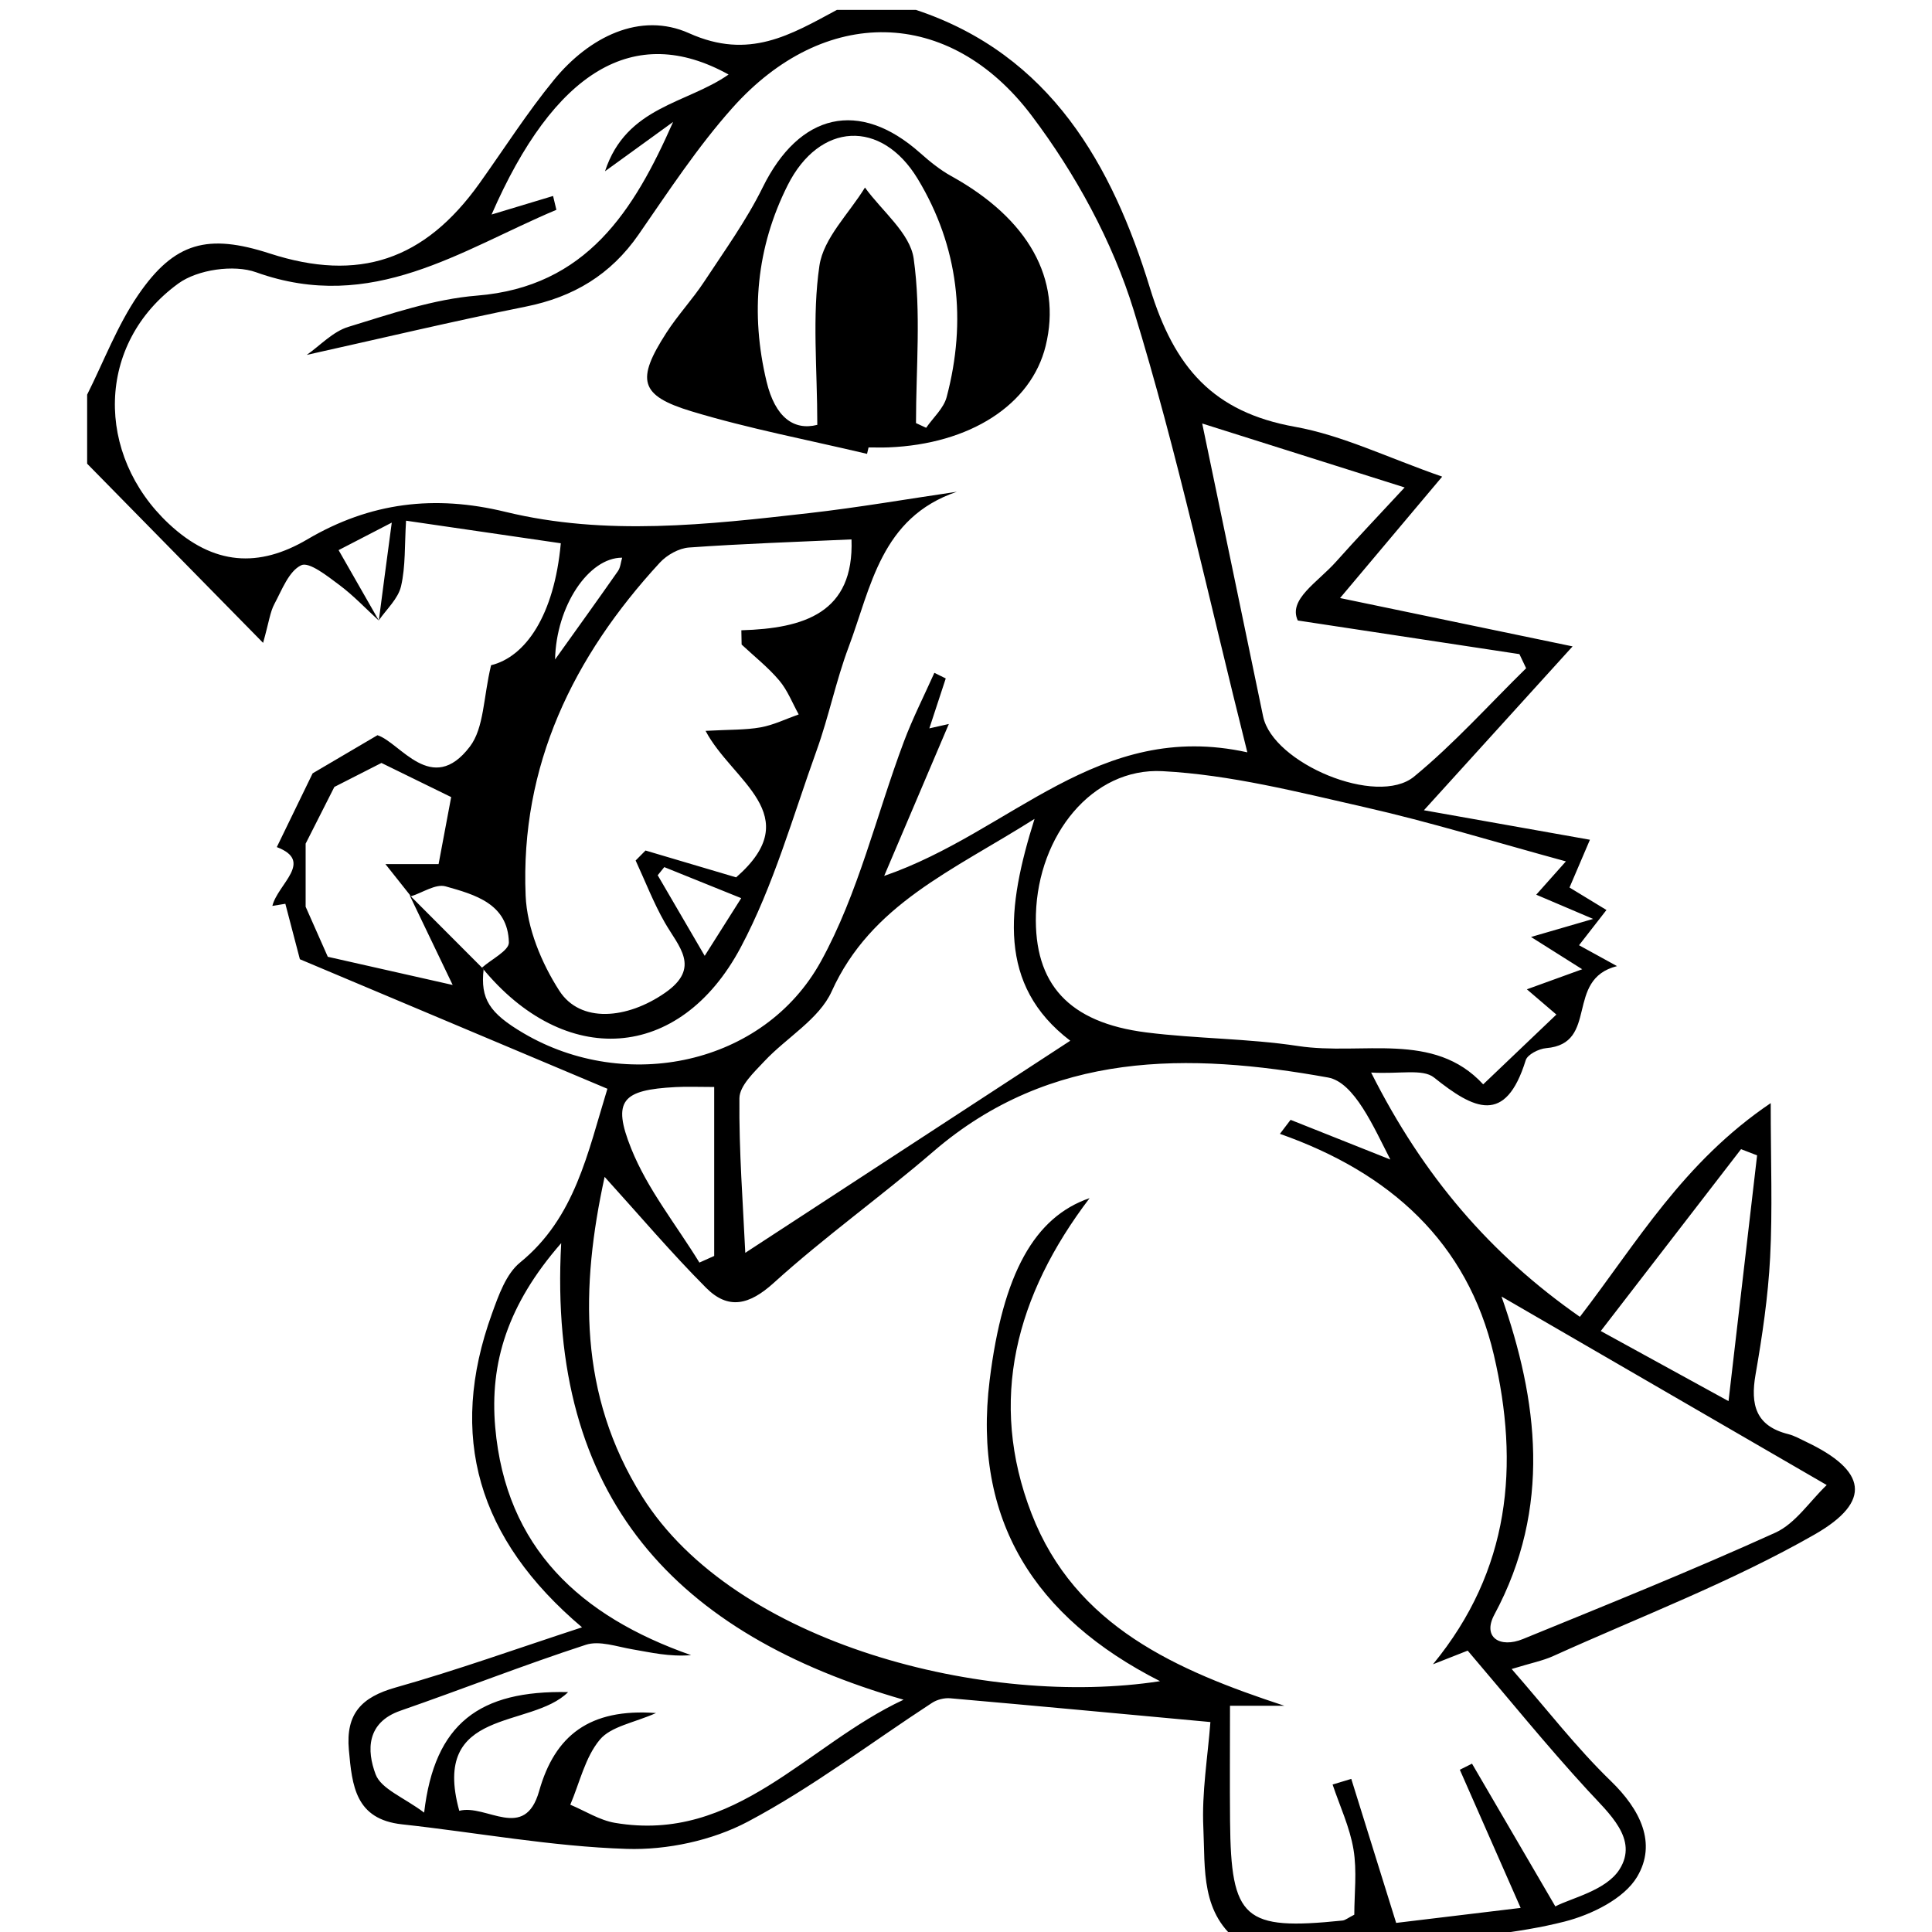
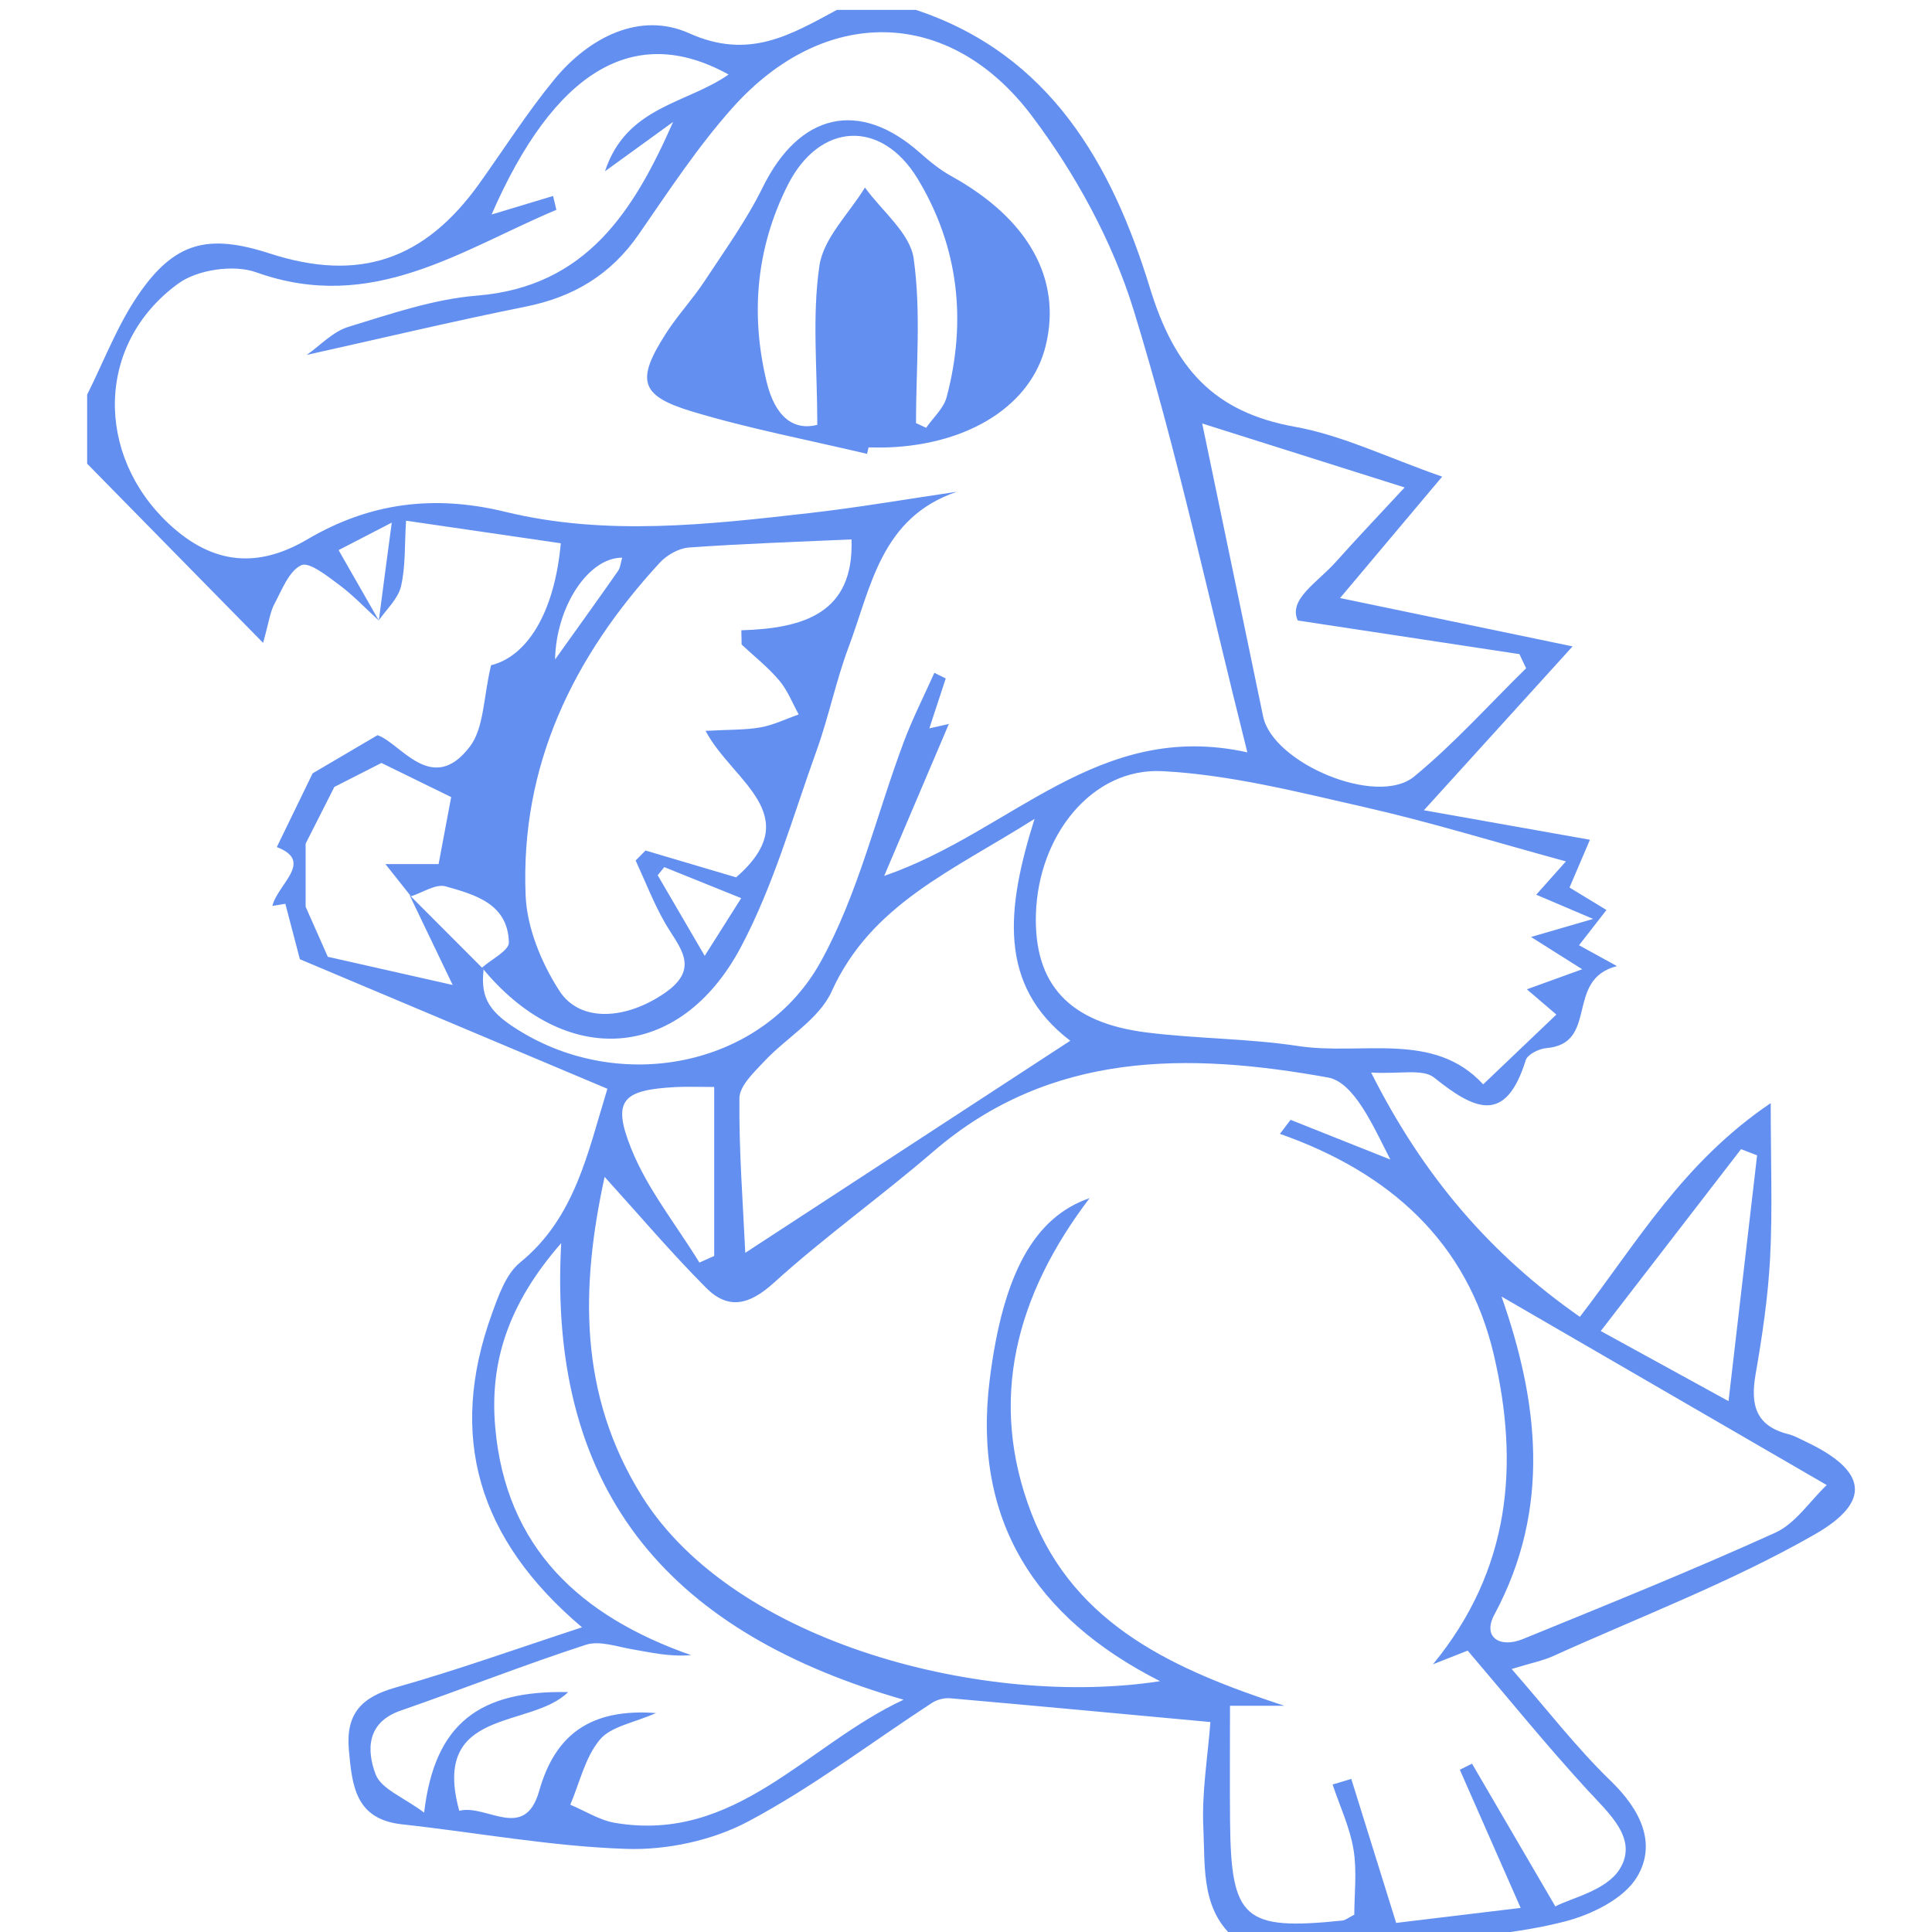
<svg xmlns="http://www.w3.org/2000/svg" version="1.1" id="Layer_1" x="0px" y="0px" width="200px" height="200px" viewBox="0 0 200 200" enable-background="new 0 0 200 200" xml:space="preserve">
  <g>
    <path fill="none" d="M94.812,1.021c32.974,0,65.948,0,98.995,0c0,66.726,0,133.452,0.001,200.178c-15.635,0-31.271,0-46.909,0   c5.035-0.709,10.17-1.029,15.067-2.28c2.779-0.71,6.152-2.357,7.506-4.628c2.074-3.479,0.326-6.975-2.721-9.925   c-3.557-3.444-6.607-7.41-10.264-11.592c2.068-0.633,3.235-0.858,4.29-1.335c9.074-4.104,18.465-7.667,27.075-12.592   c6.034-3.452,5.32-6.645-0.862-9.582c-0.613-0.291-1.22-0.643-1.87-0.806c-3.369-0.844-3.929-3.042-3.387-6.157   c0.699-4.013,1.3-8.07,1.511-12.131c0.256-4.932,0.061-9.886,0.061-15.978c-9.076,6.134-13.838,14.435-19.755,22.124   c-9.27-6.473-16.214-14.56-21.61-25.288c2.952,0.174,5.343-0.42,6.512,0.515c4.122,3.297,7.398,4.968,9.49-1.789   c0.185-0.596,1.358-1.188,2.118-1.252c5.53-0.465,1.868-7.111,7.333-8.493c-2.021-1.11-3.03-1.665-3.931-2.16   c1.151-1.479,1.936-2.487,2.839-3.648c-1.533-0.934-2.753-1.675-3.824-2.328c0.777-1.819,1.401-3.277,2.113-4.944   c-5.798-1.03-11.071-1.968-17.186-3.054c5.503-6.065,10.08-11.11,15.391-16.963c-8.739-1.816-16.113-3.35-24.071-5.005   c3.548-4.217,6.76-8.036,10.571-12.567c-5.679-1.979-10.33-4.278-15.235-5.159c-8.476-1.522-12.485-6.115-15.018-14.372   C115.155,17.139,108.768,5.65,94.812,1.021z" />
    <path fill-rule="evenodd" clip-rule="evenodd" fill="none" d="M128.516,201.199c-39.757,0-79.514,0-119.494,0   c0-51.066,0-102.132,0-153.197c5.859,5.965,11.718,11.932,18.215,18.547c0.615-2.189,0.724-3.194,1.167-4.02   c0.786-1.465,1.498-3.407,2.779-4.015c0.82-0.388,2.709,1.121,3.932,2.031c1.474,1.096,2.75,2.458,4.112,3.705l0.001-0.016   c0.793-1.176,1.988-2.258,2.288-3.548c0.478-2.055,0.36-4.248,0.52-6.786c5.784,0.844,10.918,1.593,16.019,2.337   c-0.679,7.471-3.658,11.757-7.218,12.625c-0.807,3.34-0.717,6.486-2.201,8.431c-3.932,5.154-7.207-0.441-9.56-1.186   c-2.939,1.729-5.001,2.941-6.712,3.948c-1.172,2.414-2.309,4.753-3.708,7.633c3.878,1.48,0.108,3.799-0.46,6.089   c0.448-0.074,0.896-0.146,1.344-0.22c0.625,2.389,1.252,4.777,1.504,5.74c10.984,4.627,21.436,9.029,31.835,13.41   c-2.047,6.641-3.337,13.345-9.04,17.986c-1.453,1.182-2.227,3.403-2.91,5.292c-4.585,12.662-1.491,23.325,9.324,32.473   c-6.78,2.218-12.975,4.447-19.296,6.229c-3.53,0.996-5.178,2.708-4.841,6.457c0.335,3.733,0.68,7.183,5.503,7.709   c7.757,0.847,15.486,2.294,23.257,2.542c4.183,0.134,8.866-0.871,12.548-2.824c6.657-3.528,12.725-8.166,19.067-12.297   c0.516-0.335,1.263-0.524,1.876-0.471c8.905,0.782,17.806,1.617,26.934,2.46c-0.269,3.577-0.905,7.286-0.729,10.956   C124.775,193.48,124.253,198.191,128.516,201.199z" />
-     <path fill-rule="evenodd" clip-rule="evenodd" d="M39.226,64.25c-1.362-1.247-2.638-2.609-4.112-3.705   c-1.223-0.91-3.112-2.419-3.932-2.031c-1.281,0.607-1.993,2.549-2.779,4.015c-0.443,0.826-0.552,1.831-1.167,4.02   C20.739,59.934,14.88,53.967,9.021,48.002c0-2.383,0-4.767,0-7.149c1.735-3.458,3.119-7.156,5.285-10.32   c3.759-5.493,7.226-6.364,13.621-4.292c9.209,2.983,16.014,0.709,21.703-7.255c2.562-3.588,4.938-7.326,7.726-10.727   c3.613-4.408,8.901-7.1,13.986-4.816c6.215,2.79,10.503,0.155,15.299-2.421c2.724,0,5.447,0,8.17,0   c13.956,4.629,20.344,16.118,24.23,28.789c2.532,8.257,6.542,12.85,15.018,14.372c4.905,0.881,9.557,3.18,15.235,5.159   c-3.812,4.531-7.023,8.35-10.571,12.567c7.958,1.655,15.332,3.188,24.071,5.005c-5.311,5.854-9.888,10.898-15.391,16.963   c6.114,1.086,11.388,2.024,17.186,3.054c-0.712,1.667-1.336,3.125-2.113,4.944c1.071,0.652,2.291,1.394,3.824,2.328   c-0.903,1.161-1.688,2.169-2.839,3.648c0.9,0.495,1.91,1.05,3.931,2.16c-5.465,1.382-1.803,8.028-7.333,8.493   c-0.76,0.063-1.934,0.656-2.118,1.252c-2.092,6.757-5.368,5.086-9.49,1.789c-1.169-0.935-3.56-0.341-6.512-0.515   c5.396,10.729,12.341,18.815,21.61,25.288c5.917-7.689,10.679-15.99,19.755-22.124c0,6.092,0.195,11.046-0.061,15.978   c-0.211,4.061-0.812,8.118-1.511,12.131c-0.542,3.115,0.018,5.313,3.387,6.157c0.65,0.163,1.257,0.515,1.87,0.806   c6.183,2.938,6.896,6.13,0.862,9.582c-8.61,4.925-18.001,8.487-27.075,12.592c-1.055,0.477-2.222,0.702-4.29,1.335   c3.656,4.182,6.707,8.147,10.264,11.592c3.047,2.95,4.795,6.446,2.721,9.925c-1.354,2.271-4.727,3.918-7.506,4.628   c-4.897,1.251-10.032,1.571-15.067,2.28c-6.128,0-12.256,0-18.383,0c-4.263-3.008-3.74-7.719-3.944-11.979   c-0.176-3.67,0.461-7.379,0.729-10.956c-9.128-0.843-18.028-1.678-26.934-2.46c-0.613-0.054-1.36,0.136-1.876,0.471   c-6.342,4.131-12.41,8.769-19.067,12.297c-3.683,1.953-8.366,2.958-12.548,2.824c-7.771-0.248-15.5-1.695-23.257-2.542   c-4.823-0.526-5.168-3.976-5.503-7.709c-0.336-3.749,1.312-5.461,4.841-6.457c6.321-1.782,12.517-4.012,19.296-6.229   c-10.815-9.147-13.91-19.811-9.324-32.473c0.684-1.889,1.458-4.11,2.91-5.292c5.703-4.642,6.993-11.346,9.04-17.986   c-10.399-4.381-20.851-8.783-31.835-13.41c-0.252-0.962-0.879-3.351-1.504-5.74c-0.448,0.074-0.896,0.146-1.344,0.22   c0.569-2.29,4.338-4.609,0.46-6.089c1.399-2.879,2.536-5.219,3.708-7.633c1.711-1.006,3.773-2.219,6.712-3.948   c2.353,0.745,5.628,6.34,9.56,1.186c1.484-1.945,1.394-5.091,2.201-8.431c3.561-0.869,6.54-5.154,7.218-12.625   c-5.1-0.744-10.234-1.493-16.019-2.337c-0.16,2.538-0.042,4.731-0.52,6.786c-0.3,1.29-1.495,2.372-2.297,3.524   c0.383-2.96,0.774-5.896,1.337-10.111c-2.799,1.448-4.125,2.135-5.503,2.847C36.628,59.703,37.927,61.977,39.226,64.25z    M42.545,92.787c-0.706-0.89-1.41-1.778-2.644-3.334c2.569,0,4,0,5.501,0c0.462-2.464,0.891-4.744,1.303-6.939   c-2.832-1.385-5.36-2.623-7.218-3.533c-2.112,1.076-3.693,1.881-4.875,2.483c-1.064,2.102-2.084,4.115-2.973,5.871   c0,1.935,0,3.924,0,6.529c0.487,1.101,1.333,3.011,2.295,5.182c3.495,0.789,7.51,1.696,12.927,2.918   c-1.829-3.807-3.153-6.562-4.465-9.308c2.557,2.562,5.113,5.122,7.668,7.683c-0.342,3.059,0.576,4.527,4.135,6.62   c10.584,6.225,24.856,3.31,30.777-7.427c3.875-7.024,5.74-15.15,8.591-22.75c0.912-2.43,2.097-4.758,3.158-7.131   c0.393,0.193,0.786,0.387,1.179,0.581c-0.535,1.628-1.071,3.258-1.699,5.169c1.253-0.282,1.911-0.43,2.019-0.454   c-2.105,4.947-4.208,9.885-6.694,15.727c13.207-4.55,22.123-16.209,37.594-12.792c-4.008-15.929-7.231-31.038-11.759-45.746   c-2.2-7.146-6.031-14.15-10.55-20.143C98.254,0.632,85.287,0.55,75.818,11.17c-3.604,4.042-6.613,8.637-9.709,13.107   c-2.887,4.167-6.748,6.474-11.682,7.464c-7.542,1.515-15.029,3.3-22.676,5c1.378-0.96,2.699-2.412,4.313-2.904   c4.367-1.335,8.81-2.872,13.311-3.235c11.352-0.914,16.259-8.812,20.306-17.98c-2.094,1.516-4.188,3.032-7.05,5.106   c2.201-6.728,8.464-6.983,12.791-10.013c-9.795-5.434-18.067-0.336-24.533,14.492c2.215-0.668,4.29-1.294,6.365-1.92   c0.114,0.478,0.228,0.956,0.342,1.433c-9.872,4.152-19.062,10.778-31.084,6.465c-2.301-0.825-6.06-0.28-8.041,1.157   c-8.586,6.229-8.607,17.754-1.002,24.874c4.66,4.363,9.356,4.558,14.341,1.622c6.527-3.843,13.186-4.633,20.507-2.852   c10.412,2.532,20.944,1.322,31.416,0.134c5.125-0.581,10.214-1.466,15.321-2.213c-7.876,2.67-8.882,9.895-11.203,16.073   c-1.311,3.49-2.049,7.194-3.314,10.705c-2.47,6.855-4.459,14-7.855,20.382c-6.319,11.875-18.238,12.557-26.784,2.102   c0.975-0.871,2.801-1.762,2.781-2.609c-0.096-4.013-3.522-4.95-6.556-5.805C45.106,91.47,43.747,92.408,42.545,92.787z    M161.009,197.351c1.583-0.847,5.245-1.625,6.643-3.835c1.983-3.137-1.063-5.758-3.315-8.21   c-4.244-4.619-8.197-9.505-12.402-14.434c-1.093,0.43-2.344,0.922-3.595,1.415c8.017-9.756,8.971-20.629,6.301-32.036   c-2.729-11.661-10.746-18.865-22.145-22.875c0.367-0.483,0.735-0.967,1.104-1.451c3.443,1.37,6.886,2.74,10.329,4.11   c-1.735-3.37-3.725-8.003-6.457-8.493c-14.408-2.591-28.704-2.808-40.864,7.672c-5.398,4.651-11.233,8.807-16.507,13.587   c-2.543,2.304-4.714,2.812-7.007,0.512c-3.606-3.618-6.918-7.531-10.504-11.484c-2.477,11.369-2.743,22.497,3.875,33.075   c9.598,15.343,35.741,21.901,53.621,19.131c-13.012-6.605-19.419-16.715-17.64-31.139c1.367-11.073,4.657-16.913,10.349-18.865   c-7.629,10.034-10.545,20.948-6.01,32.659c4.531,11.7,15.052,16.233,26.166,19.889c-1.633,0-3.266,0-5.622,0   c0,4.182-0.03,8.065,0.006,11.949c0.094,10.161,1.431,11.337,11.631,10.286c0.308-0.032,0.592-0.283,1.23-0.605   c0-2.143,0.292-4.503-0.082-6.752c-0.381-2.298-1.415-4.487-2.164-6.724c0.645-0.194,1.29-0.389,1.934-0.583   c1.486,4.77,2.973,9.539,4.646,14.908c3.281-0.395,7.224-0.87,12.887-1.552c-2.408-5.47-4.353-9.885-6.296-14.302   c0.42-0.21,0.841-0.421,1.261-0.631C154.965,187,157.552,191.429,161.009,197.351z M162.102,89.17   c-7.471-2.037-14.08-4.079-20.807-5.606c-6.922-1.572-13.92-3.363-20.955-3.733c-7.291-0.383-12.864,6.647-13.102,14.805   c-0.211,7.219,3.384,11.222,11.423,12.24c5.218,0.659,10.532,0.619,15.724,1.408c6.629,1.008,14.033-1.597,19.154,3.968   c2.633-2.51,4.983-4.752,7.577-7.225c-0.94-0.806-2.011-1.722-3.054-2.614c1.765-0.64,3.395-1.23,5.728-2.076   c-2.311-1.457-3.677-2.318-5.298-3.342c1.948-0.566,3.475-1.009,6.43-1.868c-3.019-1.285-4.512-1.921-5.892-2.508   C160.092,91.427,161.18,90.206,162.102,89.17z M93.538,175.954c-23.487-6.76-36.897-20.803-35.443-47.265   c-5.549,6.352-7.413,12.4-6.83,19.054c1.094,12.482,8.797,19.573,20.279,23.598c-2.282,0.181-4.171-0.281-6.083-0.605   c-1.6-0.271-3.405-0.927-4.812-0.469c-6.452,2.101-12.775,4.595-19.188,6.821c-3.547,1.231-3.497,4.143-2.578,6.588   c0.571,1.521,2.905,2.378,5.024,3.964c1.08-9.245,5.734-12.672,14.905-12.474c-3.86,3.848-14.242,1.51-11.269,12.287   c2.798-0.731,6.774,3.239,8.27-2.049c1.623-5.74,5.214-8.581,12.099-8.07c-2.28,1.013-4.662,1.373-5.818,2.757   c-1.523,1.823-2.083,4.45-3.058,6.732c1.537,0.642,3.02,1.604,4.619,1.877C76.164,190.829,83.48,180.638,93.538,175.954z    M76.772,66.723c-0.009-0.493-0.018-0.984-0.027-1.477c6.494-0.193,11.678-1.792,11.402-9.408   c-5.712,0.262-11.273,0.445-16.82,0.84c-1.051,0.075-2.288,0.772-3.021,1.567c-8.967,9.728-14.456,21.006-13.893,34.467   c0.14,3.354,1.639,6.978,3.488,9.849c2.172,3.371,6.996,2.964,10.958,0.206c3.731-2.597,1.396-4.762-0.023-7.237   c-1.178-2.055-2.036-4.294-3.035-6.452c0.341-0.345,0.682-0.689,1.023-1.033c3.303,0.979,6.605,1.957,9.38,2.779   c7.397-6.454-0.433-9.966-3.163-15.166c2.487-0.139,4.124-0.08,5.699-0.363c1.35-0.243,2.631-0.877,3.942-1.339   c-0.657-1.181-1.154-2.498-2.011-3.51C79.52,69.082,78.086,67.952,76.772,66.723z M110.794,107.736   c-7.575-5.766-6.586-13.788-3.699-22.965c-8.532,5.397-16.92,8.831-21.004,17.865c-1.298,2.871-4.672,4.772-6.972,7.232   c-1.056,1.129-2.562,2.529-2.575,3.819c-0.055,5.472,0.374,10.947,0.607,16.004C88.639,122.194,99.637,115.018,110.794,107.736z    M155.437,134.217c3.757,10.709,5.227,21.828-0.738,32.922c-1.271,2.361,0.577,3.506,2.951,2.535   c8.749-3.575,17.523-7.108,26.128-11.01c2.084-0.945,3.555-3.242,5.323-4.933C177.338,146.914,166.307,140.519,155.437,134.217z    M157.984,69.176c-0.231-0.487-0.463-0.975-0.694-1.461c-7.303-1.108-14.604-2.216-22.944-3.482   c-1.019-2.187,2.048-3.935,3.978-6.104c2.102-2.361,4.286-4.648,7.084-7.668c-7.308-2.308-13.753-4.345-20.956-6.62   c2.251,10.821,4.287,20.571,6.305,30.323c1.002,4.842,11.782,9.39,15.628,6.229C150.526,76.991,154.141,72.943,157.984,69.176z    M165.711,137.788c4.629,2.539,8.499,4.662,13.226,7.256c1.083-9.314,2.021-17.378,2.957-25.441   c-0.554-0.214-1.106-0.428-1.661-0.642C175.555,125.026,170.876,131.092,165.711,137.788z M72.403,130.702   c0.51-0.229,1.02-0.458,1.53-0.687c0-5.819,0-11.638,0-17.491c-1.645,0-2.827-0.053-4.001,0.01   c-5.493,0.293-6.602,1.357-4.588,6.372C67.029,123.106,70.001,126.791,72.403,130.702z M72.951,98.948   c1.43-2.26,2.451-3.873,3.779-5.971c-2.954-1.193-5.459-2.203-7.964-3.214c-0.227,0.28-0.454,0.562-0.68,0.843   C69.485,93.004,70.885,95.405,72.951,98.948z M64.405,57.732c-3.461-0.021-6.83,4.996-6.945,10.537   c2.287-3.201,4.419-6.16,6.509-9.149C64.229,58.75,64.26,58.218,64.405,57.732z" />
+     <path fill-rule="evenodd" clip-rule="evenodd" fill="#6390F0" d="M39.226,64.25c-1.362-1.247-2.638-2.609-4.112-3.705   c-1.223-0.91-3.112-2.419-3.932-2.031c-1.281,0.607-1.993,2.549-2.779,4.015c-0.443,0.826-0.552,1.831-1.167,4.02   C20.739,59.934,14.88,53.967,9.021,48.002c0-2.383,0-4.767,0-7.149c1.735-3.458,3.119-7.156,5.285-10.32   c3.759-5.493,7.226-6.364,13.621-4.292c9.209,2.983,16.014,0.709,21.703-7.255c2.562-3.588,4.938-7.326,7.726-10.727   c3.613-4.408,8.901-7.1,13.986-4.816c6.215,2.79,10.503,0.155,15.299-2.421c2.724,0,5.447,0,8.17,0   c13.956,4.629,20.344,16.118,24.23,28.789c2.532,8.257,6.542,12.85,15.018,14.372c4.905,0.881,9.557,3.18,15.235,5.159   c-3.812,4.531-7.023,8.35-10.571,12.567c7.958,1.655,15.332,3.188,24.071,5.005c-5.311,5.854-9.888,10.898-15.391,16.963   c6.114,1.086,11.388,2.024,17.186,3.054c-0.712,1.667-1.336,3.125-2.113,4.944c1.071,0.652,2.291,1.394,3.824,2.328   c-0.903,1.161-1.688,2.169-2.839,3.648c0.9,0.495,1.91,1.05,3.931,2.16c-5.465,1.382-1.803,8.028-7.333,8.493   c-0.76,0.063-1.934,0.656-2.118,1.252c-2.092,6.757-5.368,5.086-9.49,1.789c-1.169-0.935-3.56-0.341-6.512-0.515   c5.396,10.729,12.341,18.815,21.61,25.288c5.917-7.689,10.679-15.99,19.755-22.124c0,6.092,0.195,11.046-0.061,15.978   c-0.211,4.061-0.812,8.118-1.511,12.131c-0.542,3.115,0.018,5.313,3.387,6.157c0.65,0.163,1.257,0.515,1.87,0.806   c6.183,2.938,6.896,6.13,0.862,9.582c-8.61,4.925-18.001,8.487-27.075,12.592c-1.055,0.477-2.222,0.702-4.29,1.335   c3.656,4.182,6.707,8.147,10.264,11.592c3.047,2.95,4.795,6.446,2.721,9.925c-1.354,2.271-4.727,3.918-7.506,4.628   c-4.897,1.251-10.032,1.571-15.067,2.28c-6.128,0-12.256,0-18.383,0c-4.263-3.008-3.74-7.719-3.944-11.979   c-0.176-3.67,0.461-7.379,0.729-10.956c-9.128-0.843-18.028-1.678-26.934-2.46c-0.613-0.054-1.36,0.136-1.876,0.471   c-6.342,4.131-12.41,8.769-19.067,12.297c-3.683,1.953-8.366,2.958-12.548,2.824c-7.771-0.248-15.5-1.695-23.257-2.542   c-4.823-0.526-5.168-3.976-5.503-7.709c-0.336-3.749,1.312-5.461,4.841-6.457c6.321-1.782,12.517-4.012,19.296-6.229   c-10.815-9.147-13.91-19.811-9.324-32.473c0.684-1.889,1.458-4.11,2.91-5.292c5.703-4.642,6.993-11.346,9.04-17.986   c-10.399-4.381-20.851-8.783-31.835-13.41c-0.252-0.962-0.879-3.351-1.504-5.74c-0.448,0.074-0.896,0.146-1.344,0.22   c0.569-2.29,4.338-4.609,0.46-6.089c1.399-2.879,2.536-5.219,3.708-7.633c1.711-1.006,3.773-2.219,6.712-3.948   c2.353,0.745,5.628,6.34,9.56,1.186c1.484-1.945,1.394-5.091,2.201-8.431c3.561-0.869,6.54-5.154,7.218-12.625   c-5.1-0.744-10.234-1.493-16.019-2.337c-0.16,2.538-0.042,4.731-0.52,6.786c-0.3,1.29-1.495,2.372-2.297,3.524   c0.383-2.96,0.774-5.896,1.337-10.111c-2.799,1.448-4.125,2.135-5.503,2.847C36.628,59.703,37.927,61.977,39.226,64.25z    M42.545,92.787c-0.706-0.89-1.41-1.778-2.644-3.334c2.569,0,4,0,5.501,0c0.462-2.464,0.891-4.744,1.303-6.939   c-2.832-1.385-5.36-2.623-7.218-3.533c-2.112,1.076-3.693,1.881-4.875,2.483c-1.064,2.102-2.084,4.115-2.973,5.871   c0,1.935,0,3.924,0,6.529c0.487,1.101,1.333,3.011,2.295,5.182c3.495,0.789,7.51,1.696,12.927,2.918   c-1.829-3.807-3.153-6.562-4.465-9.308c2.557,2.562,5.113,5.122,7.668,7.683c-0.342,3.059,0.576,4.527,4.135,6.62   c10.584,6.225,24.856,3.31,30.777-7.427c3.875-7.024,5.74-15.15,8.591-22.75c0.912-2.43,2.097-4.758,3.158-7.131   c0.393,0.193,0.786,0.387,1.179,0.581c-0.535,1.628-1.071,3.258-1.699,5.169c1.253-0.282,1.911-0.43,2.019-0.454   c-2.105,4.947-4.208,9.885-6.694,15.727c13.207-4.55,22.123-16.209,37.594-12.792c-4.008-15.929-7.231-31.038-11.759-45.746   c-2.2-7.146-6.031-14.15-10.55-20.143C98.254,0.632,85.287,0.55,75.818,11.17c-3.604,4.042-6.613,8.637-9.709,13.107   c-2.887,4.167-6.748,6.474-11.682,7.464c-7.542,1.515-15.029,3.3-22.676,5c1.378-0.96,2.699-2.412,4.313-2.904   c4.367-1.335,8.81-2.872,13.311-3.235c11.352-0.914,16.259-8.812,20.306-17.98c-2.094,1.516-4.188,3.032-7.05,5.106   c2.201-6.728,8.464-6.983,12.791-10.013c-9.795-5.434-18.067-0.336-24.533,14.492c2.215-0.668,4.29-1.294,6.365-1.92   c0.114,0.478,0.228,0.956,0.342,1.433c-9.872,4.152-19.062,10.778-31.084,6.465c-2.301-0.825-6.06-0.28-8.041,1.157   c-8.586,6.229-8.607,17.754-1.002,24.874c4.66,4.363,9.356,4.558,14.341,1.622c6.527-3.843,13.186-4.633,20.507-2.852   c10.412,2.532,20.944,1.322,31.416,0.134c5.125-0.581,10.214-1.466,15.321-2.213c-7.876,2.67-8.882,9.895-11.203,16.073   c-1.311,3.49-2.049,7.194-3.314,10.705c-2.47,6.855-4.459,14-7.855,20.382c-6.319,11.875-18.238,12.557-26.784,2.102   c0.975-0.871,2.801-1.762,2.781-2.609c-0.096-4.013-3.522-4.95-6.556-5.805C45.106,91.47,43.747,92.408,42.545,92.787z    M161.009,197.351c1.583-0.847,5.245-1.625,6.643-3.835c1.983-3.137-1.063-5.758-3.315-8.21   c-4.244-4.619-8.197-9.505-12.402-14.434c-1.093,0.43-2.344,0.922-3.595,1.415c8.017-9.756,8.971-20.629,6.301-32.036   c-2.729-11.661-10.746-18.865-22.145-22.875c0.367-0.483,0.735-0.967,1.104-1.451c3.443,1.37,6.886,2.74,10.329,4.11   c-1.735-3.37-3.725-8.003-6.457-8.493c-14.408-2.591-28.704-2.808-40.864,7.672c-5.398,4.651-11.233,8.807-16.507,13.587   c-2.543,2.304-4.714,2.812-7.007,0.512c-3.606-3.618-6.918-7.531-10.504-11.484c-2.477,11.369-2.743,22.497,3.875,33.075   c9.598,15.343,35.741,21.901,53.621,19.131c-13.012-6.605-19.419-16.715-17.64-31.139c1.367-11.073,4.657-16.913,10.349-18.865   c-7.629,10.034-10.545,20.948-6.01,32.659c4.531,11.7,15.052,16.233,26.166,19.889c-1.633,0-3.266,0-5.622,0   c0,4.182-0.03,8.065,0.006,11.949c0.094,10.161,1.431,11.337,11.631,10.286c0.308-0.032,0.592-0.283,1.23-0.605   c0-2.143,0.292-4.503-0.082-6.752c-0.381-2.298-1.415-4.487-2.164-6.724c0.645-0.194,1.29-0.389,1.934-0.583   c1.486,4.77,2.973,9.539,4.646,14.908c3.281-0.395,7.224-0.87,12.887-1.552c-2.408-5.47-4.353-9.885-6.296-14.302   c0.42-0.21,0.841-0.421,1.261-0.631C154.965,187,157.552,191.429,161.009,197.351z M162.102,89.17   c-7.471-2.037-14.08-4.079-20.807-5.606c-6.922-1.572-13.92-3.363-20.955-3.733c-7.291-0.383-12.864,6.647-13.102,14.805   c-0.211,7.219,3.384,11.222,11.423,12.24c5.218,0.659,10.532,0.619,15.724,1.408c6.629,1.008,14.033-1.597,19.154,3.968   c2.633-2.51,4.983-4.752,7.577-7.225c-0.94-0.806-2.011-1.722-3.054-2.614c1.765-0.64,3.395-1.23,5.728-2.076   c-2.311-1.457-3.677-2.318-5.298-3.342c1.948-0.566,3.475-1.009,6.43-1.868c-3.019-1.285-4.512-1.921-5.892-2.508   C160.092,91.427,161.18,90.206,162.102,89.17z M93.538,175.954c-23.487-6.76-36.897-20.803-35.443-47.265   c-5.549,6.352-7.413,12.4-6.83,19.054c1.094,12.482,8.797,19.573,20.279,23.598c-2.282,0.181-4.171-0.281-6.083-0.605   c-1.6-0.271-3.405-0.927-4.812-0.469c-6.452,2.101-12.775,4.595-19.188,6.821c-3.547,1.231-3.497,4.143-2.578,6.588   c0.571,1.521,2.905,2.378,5.024,3.964c1.08-9.245,5.734-12.672,14.905-12.474c-3.86,3.848-14.242,1.51-11.269,12.287   c2.798-0.731,6.774,3.239,8.27-2.049c1.623-5.74,5.214-8.581,12.099-8.07c-2.28,1.013-4.662,1.373-5.818,2.757   c-1.523,1.823-2.083,4.45-3.058,6.732c1.537,0.642,3.02,1.604,4.619,1.877C76.164,190.829,83.48,180.638,93.538,175.954z    M76.772,66.723c-0.009-0.493-0.018-0.984-0.027-1.477c6.494-0.193,11.678-1.792,11.402-9.408   c-5.712,0.262-11.273,0.445-16.82,0.84c-1.051,0.075-2.288,0.772-3.021,1.567c-8.967,9.728-14.456,21.006-13.893,34.467   c0.14,3.354,1.639,6.978,3.488,9.849c2.172,3.371,6.996,2.964,10.958,0.206c3.731-2.597,1.396-4.762-0.023-7.237   c-1.178-2.055-2.036-4.294-3.035-6.452c0.341-0.345,0.682-0.689,1.023-1.033c3.303,0.979,6.605,1.957,9.38,2.779   c7.397-6.454-0.433-9.966-3.163-15.166c2.487-0.139,4.124-0.08,5.699-0.363c1.35-0.243,2.631-0.877,3.942-1.339   c-0.657-1.181-1.154-2.498-2.011-3.51C79.52,69.082,78.086,67.952,76.772,66.723z M110.794,107.736   c-7.575-5.766-6.586-13.788-3.699-22.965c-8.532,5.397-16.92,8.831-21.004,17.865c-1.298,2.871-4.672,4.772-6.972,7.232   c-1.056,1.129-2.562,2.529-2.575,3.819c-0.055,5.472,0.374,10.947,0.607,16.004C88.639,122.194,99.637,115.018,110.794,107.736z    M155.437,134.217c3.757,10.709,5.227,21.828-0.738,32.922c-1.271,2.361,0.577,3.506,2.951,2.535   c8.749-3.575,17.523-7.108,26.128-11.01c2.084-0.945,3.555-3.242,5.323-4.933C177.338,146.914,166.307,140.519,155.437,134.217z    M157.984,69.176c-0.231-0.487-0.463-0.975-0.694-1.461c-7.303-1.108-14.604-2.216-22.944-3.482   c-1.019-2.187,2.048-3.935,3.978-6.104c2.102-2.361,4.286-4.648,7.084-7.668c-7.308-2.308-13.753-4.345-20.956-6.62   c2.251,10.821,4.287,20.571,6.305,30.323c1.002,4.842,11.782,9.39,15.628,6.229C150.526,76.991,154.141,72.943,157.984,69.176z    M165.711,137.788c4.629,2.539,8.499,4.662,13.226,7.256c1.083-9.314,2.021-17.378,2.957-25.441   c-0.554-0.214-1.106-0.428-1.661-0.642C175.555,125.026,170.876,131.092,165.711,137.788z M72.403,130.702   c0.51-0.229,1.02-0.458,1.53-0.687c0-5.819,0-11.638,0-17.491c-1.645,0-2.827-0.053-4.001,0.01   c-5.493,0.293-6.602,1.357-4.588,6.372C67.029,123.106,70.001,126.791,72.403,130.702z M72.951,98.948   c1.43-2.26,2.451-3.873,3.779-5.971c-2.954-1.193-5.459-2.203-7.964-3.214c-0.227,0.28-0.454,0.562-0.68,0.843   C69.485,93.004,70.885,95.405,72.951,98.948z M64.405,57.732c-3.461-0.021-6.83,4.996-6.945,10.537   c2.287-3.201,4.419-6.16,6.509-9.149C64.229,58.75,64.26,58.218,64.405,57.732z" />
    <path fill-rule="evenodd" clip-rule="evenodd" fill="none" d="M86.641,1.021c-4.796,2.576-9.084,5.211-15.299,2.421   c-5.085-2.284-10.374,0.408-13.986,4.816c-2.788,3.401-5.164,7.139-7.726,10.727c-5.689,7.964-12.493,10.238-21.703,7.255   c-6.395-2.073-9.862-1.201-13.621,4.292c-2.166,3.164-3.549,6.862-5.285,10.32c0-13.277,0-26.554,0-39.831   C34.895,1.021,60.768,1.021,86.641,1.021z" />
    <path fill-rule="evenodd" clip-rule="evenodd" fill="none" d="M161.009,197.351c-3.457-5.922-6.044-10.351-8.63-14.777   c-0.42,0.21-0.841,0.421-1.261,0.631c1.943,4.417,3.888,8.832,6.296,14.302c-5.663,0.682-9.605,1.157-12.887,1.552   c-1.673-5.369-3.159-10.139-4.646-14.908c-0.644,0.194-1.289,0.389-1.934,0.583c0.749,2.236,1.783,4.426,2.164,6.724   c0.374,2.249,0.082,4.609,0.082,6.752c-0.639,0.322-0.923,0.573-1.23,0.605c-10.2,1.051-11.537-0.125-11.631-10.286   c-0.036-3.884-0.006-7.768-0.006-11.949c2.356,0,3.989,0,5.622,0c-11.114-3.655-21.635-8.188-26.166-19.889   c-4.535-11.711-1.619-22.625,6.01-32.659c-5.691,1.952-8.981,7.792-10.349,18.865c-1.779,14.424,4.628,24.533,17.64,31.139   c-17.88,2.771-44.023-3.788-53.621-19.131c-6.617-10.578-6.351-21.706-3.875-33.075c3.586,3.953,6.897,7.866,10.504,11.484   c2.293,2.301,4.464,1.792,7.007-0.512c5.274-4.78,11.109-8.936,16.507-13.587c12.16-10.479,26.456-10.263,40.864-7.672   c2.732,0.49,4.722,5.123,6.457,8.493c-3.443-1.37-6.886-2.74-10.329-4.11c-0.368,0.484-0.736,0.968-1.104,1.451   c11.398,4.01,19.416,11.214,22.145,22.875c2.67,11.407,1.716,22.28-6.301,32.036c1.251-0.493,2.502-0.985,3.595-1.415   c4.205,4.929,8.158,9.814,12.402,14.434c2.252,2.452,5.299,5.073,3.315,8.21C166.254,195.726,162.592,196.504,161.009,197.351z" />
    <path fill-rule="evenodd" clip-rule="evenodd" fill="none" d="M49.904,100.178c8.538,10.446,20.457,9.765,26.776-2.11   c3.396-6.382,5.385-13.527,7.855-20.382c1.265-3.511,2.003-7.215,3.314-10.705c2.32-6.178,3.326-13.403,11.203-16.073   c-5.106,0.747-10.196,1.632-15.321,2.213c-10.471,1.188-21.004,2.398-31.416-0.134c-7.322-1.781-13.98-0.992-20.507,2.852   c-4.985,2.936-9.681,2.741-14.341-1.622c-7.604-7.119-7.583-18.645,1.002-24.874c1.981-1.437,5.74-1.981,8.041-1.157   c12.021,4.312,21.212-2.313,31.084-6.465c-0.114-0.478-0.228-0.955-0.342-1.433c-2.075,0.625-4.15,1.252-6.365,1.92   C57.354,7.379,65.626,2.282,75.421,7.716c-4.327,3.03-10.59,3.285-12.791,10.013c2.863-2.075,4.957-3.591,7.05-5.106   c-4.046,9.168-8.954,17.067-20.306,17.98c-4.5,0.363-8.943,1.9-13.311,3.235c-1.614,0.493-2.935,1.944-4.313,2.904   c7.646-1.7,15.134-3.486,22.676-5c4.934-0.991,8.794-3.297,11.682-7.464c3.096-4.47,6.105-9.064,9.709-13.107   c9.468-10.621,22.436-10.538,30.998,0.822c4.519,5.993,8.35,12.998,10.55,20.143c4.527,14.708,7.751,29.816,11.759,45.746   c-15.471-3.417-24.387,8.242-37.594,12.792c2.487-5.842,4.589-10.78,6.694-15.727c-0.108,0.024-0.766,0.172-2.019,0.454   c0.628-1.911,1.164-3.541,1.699-5.169c-0.393-0.193-0.786-0.387-1.179-0.581c-1.061,2.374-2.246,4.702-3.158,7.131   c-2.851,7.6-4.717,15.726-8.591,22.75c-5.92,10.736-20.193,13.651-30.777,7.427c-3.559-2.093-4.477-3.562-4.135-6.62   L49.904,100.178z M89.756,46.984c0.053-0.222,0.104-0.445,0.157-0.667c0.678,0,1.357,0.023,2.035-0.003   c8.468-0.331,14.801-4.416,16.298-10.505c1.705-6.933-1.794-13.169-9.778-17.584c-1.163-0.642-2.225-1.511-3.225-2.398   c-6.292-5.587-12.492-4.135-16.288,3.569c-1.685,3.418-3.95,6.559-6.055,9.757c-1.208,1.836-2.738,3.464-3.926,5.311   c-3.13,4.866-2.775,6.485,2.607,8.115C77.538,44.382,83.69,45.543,89.756,46.984z" />
    <path fill-rule="evenodd" clip-rule="evenodd" fill="none" d="M162.102,89.17c-0.922,1.036-2.01,2.256-3.071,3.448   c1.38,0.587,2.873,1.224,5.892,2.508c-2.955,0.859-4.481,1.302-6.43,1.868c1.621,1.023,2.987,1.885,5.298,3.342   c-2.333,0.846-3.963,1.437-5.728,2.076c1.043,0.893,2.113,1.809,3.054,2.614c-2.594,2.473-4.944,4.715-7.577,7.225   c-5.121-5.564-12.525-2.96-19.154-3.968c-5.191-0.789-10.506-0.749-15.724-1.408c-8.039-1.018-11.634-5.021-11.423-12.24   c0.237-8.158,5.811-15.188,13.102-14.805c7.035,0.37,14.033,2.161,20.955,3.733C148.021,85.091,154.631,87.134,162.102,89.17z" />
    <path fill-rule="evenodd" clip-rule="evenodd" fill="none" d="M93.538,175.954c-10.057,4.684-17.374,14.875-29.881,12.746   c-1.6-0.272-3.082-1.235-4.619-1.877c0.974-2.282,1.535-4.909,3.058-6.732c1.156-1.384,3.538-1.744,5.818-2.757   c-6.885-0.511-10.476,2.33-12.099,8.07c-1.495,5.288-5.472,1.317-8.27,2.049c-2.973-10.777,7.409-8.439,11.269-12.287   c-9.171-0.198-13.826,3.229-14.905,12.474c-2.119-1.586-4.454-2.443-5.024-3.964c-0.919-2.445-0.97-5.356,2.578-6.588   c6.413-2.227,12.736-4.721,19.188-6.821c1.407-0.458,3.212,0.197,4.812,0.469c1.913,0.324,3.801,0.786,6.083,0.605   c-11.482-4.024-19.186-11.115-20.279-23.598c-0.583-6.653,1.281-12.702,6.83-19.054C56.641,155.151,70.05,169.194,93.538,175.954z" />
    <path fill-rule="evenodd" clip-rule="evenodd" fill="none" d="M76.772,66.723c1.314,1.229,2.747,2.359,3.902,3.723   c0.857,1.012,1.354,2.329,2.011,3.51c-1.312,0.462-2.592,1.096-3.942,1.339c-1.576,0.283-3.212,0.225-5.699,0.363   c2.729,5.2,10.56,8.712,3.163,15.166c-2.775-0.822-6.078-1.8-9.38-2.779c-0.341,0.344-0.682,0.688-1.023,1.033   c0.999,2.158,1.856,4.397,3.035,6.452c1.418,2.475,3.754,4.64,0.023,7.237c-3.963,2.758-8.786,3.165-10.958-0.206   c-1.85-2.872-3.348-6.495-3.488-9.849c-0.563-13.461,4.925-24.739,13.893-34.467c0.733-0.795,1.97-1.492,3.021-1.567   c5.547-0.396,11.108-0.578,16.82-0.84c0.275,7.616-4.908,9.215-11.402,9.408C76.754,65.738,76.763,66.23,76.772,66.723z" />
    <path fill-rule="evenodd" clip-rule="evenodd" fill="none" d="M110.794,107.736c-11.157,7.281-22.155,14.458-33.643,21.955   c-0.233-5.057-0.663-10.532-0.607-16.004c0.013-1.29,1.519-2.69,2.575-3.819c2.3-2.46,5.674-4.361,6.972-7.232   c4.084-9.034,12.472-12.468,21.004-17.865C104.208,93.948,103.219,101.971,110.794,107.736z" />
    <path fill-rule="evenodd" clip-rule="evenodd" fill="none" d="M155.437,134.217c10.87,6.302,21.901,12.697,33.664,19.515   c-1.769,1.69-3.239,3.987-5.323,4.933c-8.604,3.901-17.379,7.435-26.128,11.01c-2.374,0.971-4.222-0.174-2.951-2.535   C160.663,156.045,159.193,144.926,155.437,134.217z" />
    <path fill-rule="evenodd" clip-rule="evenodd" fill="none" d="M157.984,69.176c-3.844,3.767-7.458,7.814-11.601,11.218   c-3.846,3.161-14.626-1.387-15.628-6.229c-2.018-9.752-4.054-19.502-6.305-30.323c7.203,2.275,13.648,4.312,20.956,6.62   c-2.798,3.02-4.982,5.307-7.084,7.668c-1.93,2.169-4.996,3.917-3.978,6.104c8.34,1.266,15.642,2.374,22.944,3.482   C157.521,68.202,157.753,68.689,157.984,69.176z" />
    <path fill-rule="evenodd" clip-rule="evenodd" fill="none" d="M42.385,92.646c1.324,2.756,2.648,5.51,4.477,9.317   c-5.417-1.223-9.432-2.129-12.927-2.918c-0.962-2.171-1.808-4.081-2.295-5.182c0-2.605,0-4.594,0-6.529   c0.889-1.755,1.908-3.769,2.973-5.871c1.182-0.603,2.763-1.407,4.875-2.483c1.858,0.91,4.386,2.147,7.218,3.533   c-0.412,2.195-0.841,4.475-1.303,6.939c-1.501,0-2.933,0-5.501,0c1.234,1.556,1.938,2.445,2.651,3.341   C42.56,92.801,42.385,92.646,42.385,92.646z" />
    <path fill-rule="evenodd" clip-rule="evenodd" fill="none" d="M165.711,137.788c5.165-6.696,9.844-12.762,14.521-18.827   c0.555,0.214,1.107,0.428,1.661,0.642c-0.937,8.063-1.874,16.127-2.957,25.441C174.21,142.45,170.34,140.327,165.711,137.788z" />
    <path fill-rule="evenodd" clip-rule="evenodd" fill="none" d="M72.403,130.702c-2.402-3.911-5.374-7.596-7.06-11.796   c-2.013-5.015-0.904-6.079,4.588-6.372c1.175-0.062,2.356-0.01,4.001-0.01c0,5.854,0,11.672,0,17.491   C73.423,130.244,72.913,130.474,72.403,130.702z" />
    <path fill-rule="evenodd" clip-rule="evenodd" fill="none" d="M50.066,100.339c-2.556-2.561-5.112-5.121-7.674-7.688   c-0.006-0.005,0.168,0.149,0.161,0.143c1.194-0.386,2.554-1.324,3.568-1.039c3.034,0.854,6.46,1.792,6.556,5.805   c0.02,0.848-1.806,1.738-2.777,2.614C49.904,100.178,50.066,100.339,50.066,100.339z" />
    <path fill-rule="evenodd" clip-rule="evenodd" fill="none" d="M72.951,98.948c-2.066-3.542-3.466-5.943-4.866-8.343   c0.227-0.281,0.454-0.562,0.68-0.843c2.505,1.011,5.01,2.021,7.964,3.214C75.402,95.075,74.381,96.688,72.951,98.948z" />
    <path fill-rule="evenodd" clip-rule="evenodd" fill="none" d="M64.405,57.732c-0.145,0.485-0.176,1.017-0.436,1.388   c-2.09,2.989-4.223,5.948-6.509,9.149C57.575,62.728,60.943,57.711,64.405,57.732z" />
    <path fill-rule="evenodd" clip-rule="evenodd" fill="none" d="M39.226,64.25c-1.299-2.273-2.598-4.547-4.173-7.304   c1.377-0.712,2.704-1.398,5.503-2.847c-0.562,4.215-0.954,7.151-1.337,10.111C39.228,64.234,39.226,64.25,39.226,64.25z" />
-     <path fill-rule="evenodd" clip-rule="evenodd" d="M89.756,46.984c-6.066-1.441-12.218-2.602-18.175-4.405   c-5.382-1.63-5.738-3.249-2.607-8.115c1.188-1.847,2.718-3.475,3.926-5.311c2.105-3.199,4.371-6.339,6.055-9.757   c3.796-7.704,9.996-9.156,16.288-3.569c1,0.887,2.062,1.756,3.225,2.398c7.984,4.415,11.483,10.651,9.778,17.584   c-1.497,6.09-7.83,10.175-16.298,10.505c-0.677,0.026-1.356,0.003-2.035,0.003C89.861,46.54,89.809,46.762,89.756,46.984z    M94.823,43.798c0.351,0.162,0.701,0.324,1.052,0.487c0.727-1.054,1.813-2.013,2.122-3.178c2.095-7.906,1.238-15.582-2.987-22.577   c-3.763-6.23-10.191-5.897-13.479,0.66c-3.218,6.418-3.873,13.24-2.176,20.313c0.887,3.701,2.825,5.098,5.252,4.478   c0-5.823-0.551-11.244,0.219-16.471c0.422-2.868,3.071-5.408,4.715-8.096c1.76,2.44,4.673,4.721,5.043,7.356   C95.368,32.348,94.823,38.111,94.823,43.798z" />
+     <path fill-rule="evenodd" clip-rule="evenodd" fill="#6390F0" d="M89.756,46.984c-6.066-1.441-12.218-2.602-18.175-4.405   c-5.382-1.63-5.738-3.249-2.607-8.115c1.188-1.847,2.718-3.475,3.926-5.311c2.105-3.199,4.371-6.339,6.055-9.757   c3.796-7.704,9.996-9.156,16.288-3.569c1,0.887,2.062,1.756,3.225,2.398c7.984,4.415,11.483,10.651,9.778,17.584   c-1.497,6.09-7.83,10.175-16.298,10.505c-0.677,0.026-1.356,0.003-2.035,0.003C89.861,46.54,89.809,46.762,89.756,46.984z    M94.823,43.798c0.351,0.162,0.701,0.324,1.052,0.487c0.727-1.054,1.813-2.013,2.122-3.178c2.095-7.906,1.238-15.582-2.987-22.577   c-3.763-6.23-10.191-5.897-13.479,0.66c-3.218,6.418-3.873,13.24-2.176,20.313c0.887,3.701,2.825,5.098,5.252,4.478   c0-5.823-0.551-11.244,0.219-16.471c0.422-2.868,3.071-5.408,4.715-8.096c1.76,2.44,4.673,4.721,5.043,7.356   C95.368,32.348,94.823,38.111,94.823,43.798z" />
    <path fill-rule="evenodd" clip-rule="evenodd" fill="none" d="M94.823,43.798c0-5.687,0.544-11.45-0.239-17.026   c-0.37-2.636-3.283-4.916-5.043-7.356c-1.645,2.688-4.293,5.228-4.715,8.096c-0.77,5.227-0.219,10.648-0.219,16.471   c-2.427,0.62-4.365-0.777-5.252-4.478c-1.696-7.073-1.042-13.895,2.176-20.313c3.288-6.558,9.716-6.891,13.479-0.66   c4.225,6.995,5.082,14.67,2.987,22.577c-0.309,1.165-1.396,2.124-2.122,3.178C95.524,44.122,95.174,43.959,94.823,43.798z" />
  </g>
</svg>
